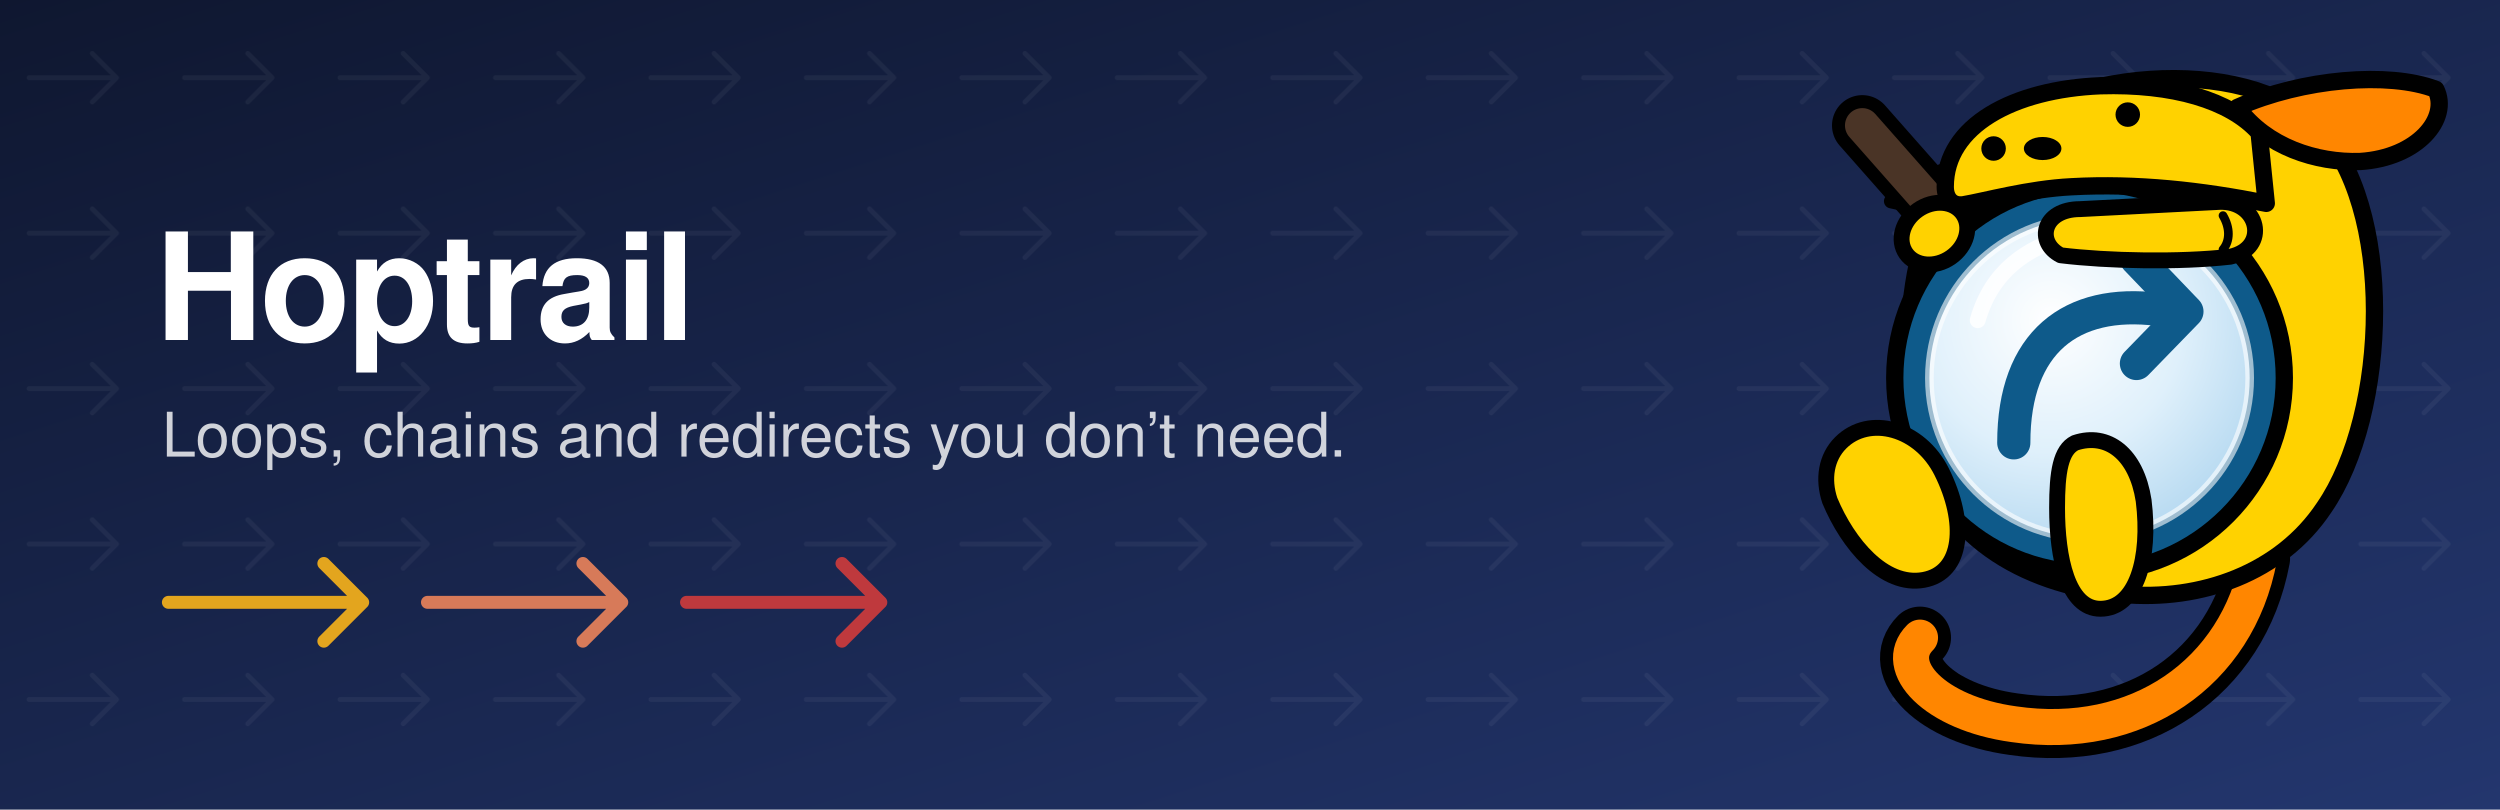
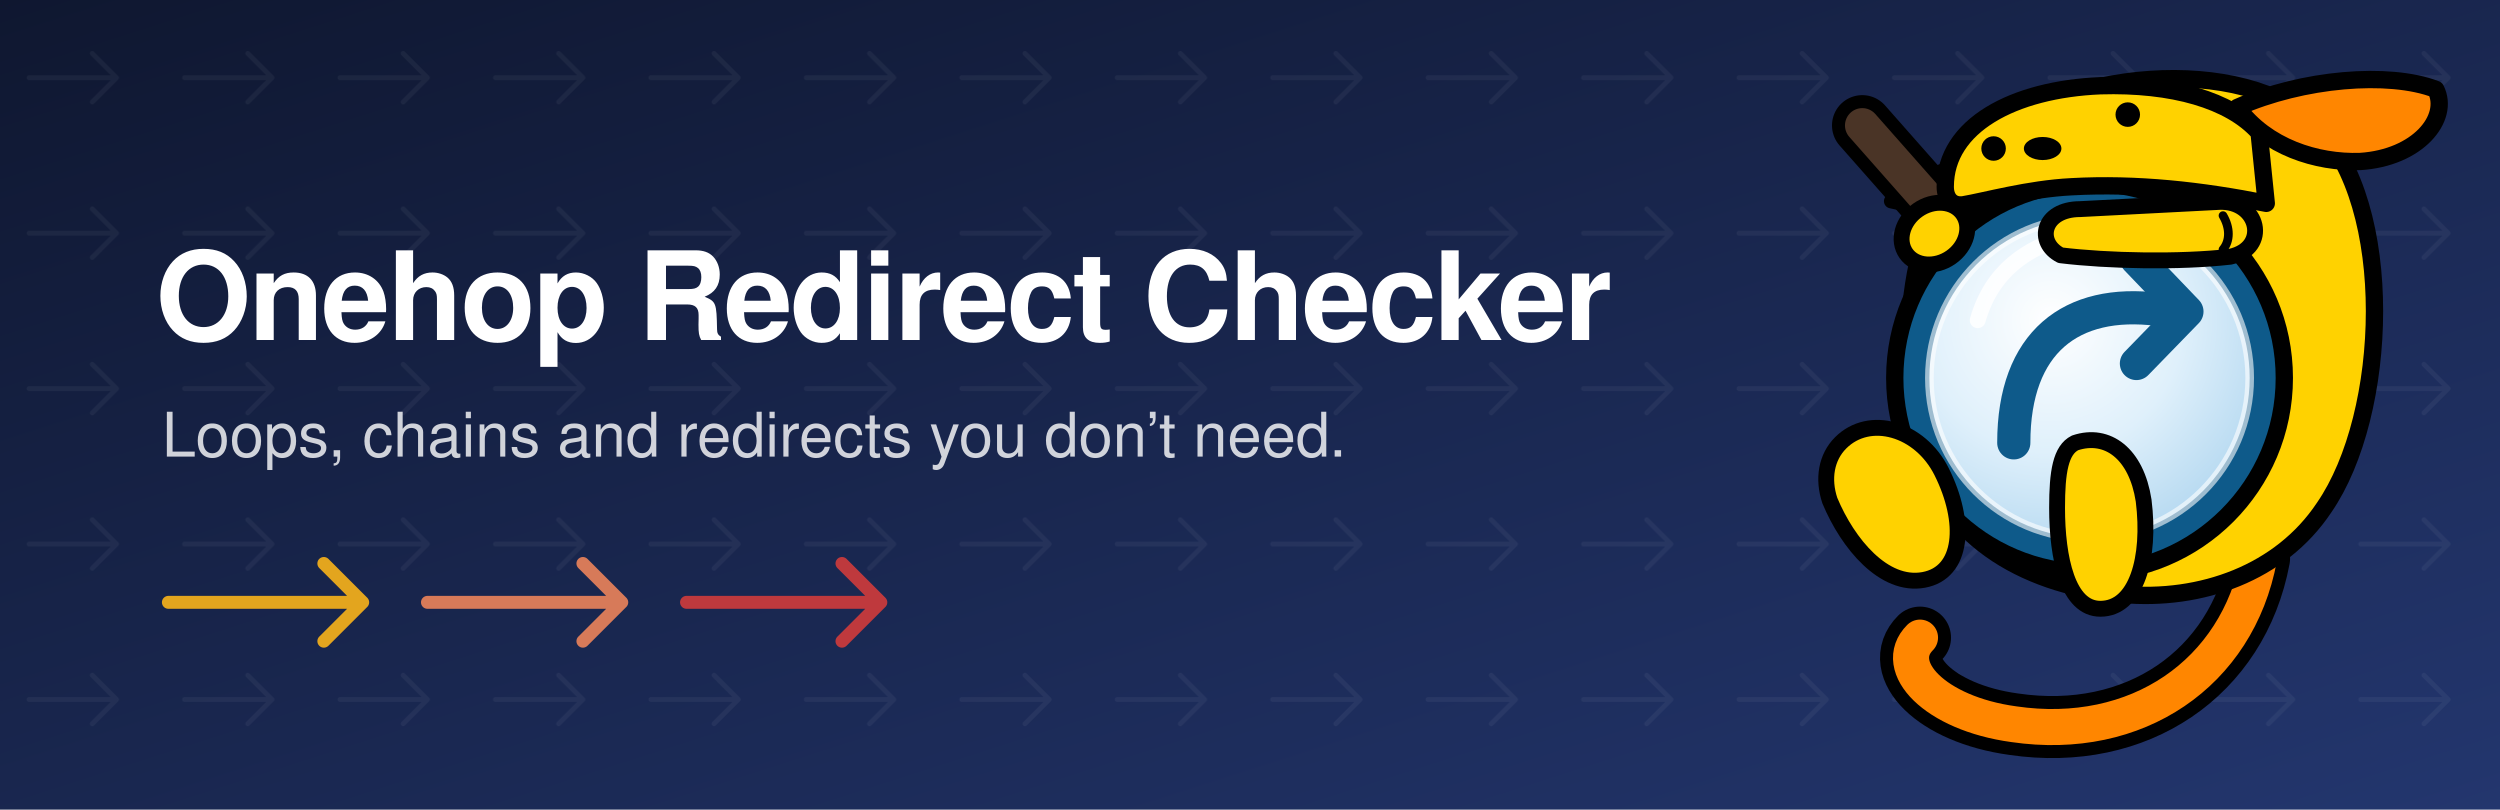
<svg xmlns="http://www.w3.org/2000/svg" viewBox="0 0 1544 500">
  <defs>
    <linearGradient id="bg" x1="0" y1="0" x2="1" y2="1">
      <stop offset="0" stop-color="#0f1730" />
      <stop offset="1" stop-color="#23366e" />
    </linearGradient>
    <pattern id="arrows" width="96" height="96" patternUnits="userSpaceOnUse">
      <path d="M18 48h54m-15-15 15 15-15 15" fill="none" stroke="#fff" stroke-opacity=".05" stroke-width="3" stroke-linecap="round" stroke-linejoin="round" />
    </pattern>
  </defs>
  <rect width="1544" height="500" fill="url(#bg)" />
  <rect width="1544" height="500" fill="url(#arrows)" />
  <g fill="none" stroke-linecap="round" stroke-linejoin="round">
    <path d="M104 372 h120 m-24 -24 24 24 -24 24" stroke="#fab219" stroke-width="8" opacity=".9" />
    <path d="M264 372 h120 m-24 -24 24 24 -24 24" stroke="#ec835a" stroke-width="8" opacity=".9" />
    <path d="M424 372 h120 m-24 -24 24 24 -24 24" stroke="#d03b3b" stroke-width="8" opacity=".9" />
  </g>
-   <text x="96" y="210" fill="#fff" font-family="-apple-system, BlinkMacSystemFont, 'Segoe UI', Helvetica, Arial, sans-serif" font-size="92" font-weight="700" letter-spacing="-2">Hoptrail</text>
+   <text x="96" y="210" fill="#fff" font-family="-apple-system, BlinkMacSystemFont, 'Segoe UI', Helvetica, Arial, sans-serif" font-size="76" font-weight="700" letter-spacing="-1.5">Onehop Redirect Checker</text>
  <text x="100" y="282" fill="#fff" fill-opacity=".8" font-family="-apple-system, BlinkMacSystemFont, 'Segoe UI', Helvetica, Arial, sans-serif" font-size="38">Loops, chains and redirects you don’t need.</text>
  <svg x="1110" y="24" width="410" height="450" viewBox="0 0 920 1010">
    <defs>
      <radialGradient id="lens" cx="38%" cy="32%" r="75%">
        <stop offset="0" stop-color="#ffffff" />
        <stop offset=".55" stop-color="#dff0fb" />
        <stop offset="1" stop-color="#b4d8f0" />
      </radialGradient>
    </defs>
    <g stroke="#000" stroke-linejoin="round" stroke-linecap="round">
      <path d="M640 720 C610 880 470 975 300 950 C190 935 130 870 170 830" fill="none" stroke-width="86" />
      <path d="M640 720 C610 880 470 975 300 950 C190 935 130 870 170 830" fill="none" stroke="#ff8600" stroke-width="50" />
      <path d="M250 150 C360 40 620 20 720 120 C830 230 820 520 730 650 C670 740 560 780 450 770 C330 760 200 700 170 560 C140 420 150 250 250 150 Z" fill="#ffd200" stroke-width="24" />
      <path d="M610 95 C700 55 820 45 885 70 C905 110 860 165 780 170 C720 172 650 150 610 95 Z" fill="#ff8600" stroke-width="24" />
      <path d="M230 175 C190 185 145 200 130 225 C170 235 215 225 245 210 Z" fill="#ff8600" stroke-width="20" />
      <path d="M240 290 L90 120" stroke-width="84" />
      <path d="M240 290 L90 120" stroke="#4a3426" stroke-width="48" />
      <circle cx="405" cy="470" r="270" fill="#0e5a8a" stroke-width="24" />
      <circle cx="405" cy="470" r="222" fill="url(#lens)" stroke="none" />
      <circle cx="405" cy="470" r="222" fill="none" stroke="#fff" stroke-width="12" stroke-opacity=".6" />
      <path d="M300 560 C300 420 380 360 500 375" fill="none" stroke="#0e5a8a" stroke-width="46" />
      <path d="M470 305 L540 378 L470 450" fill="none" stroke="#0e5a8a" stroke-width="46" />
      <path d="M250 390 C270 320 320 290 370 275" fill="none" stroke="#fff" stroke-width="22" stroke-opacity=".85" />
      <path d="M205 205 C205 120 300 70 420 65 C520 62 600 85 640 130 L650 228 C560 210 470 200 380 205 C320 208 260 225 230 230 C215 232 205 222 205 205 Z" fill="#ffd200" stroke-width="24" />
      <circle cx="272" cy="152" r="17" fill="#000" stroke="none" />
      <circle cx="458" cy="105" r="17" fill="#000" stroke="none" />
      <ellipse cx="340" cy="152" rx="26" ry="16" fill="#000" stroke="none" />
      <path d="M365 300 C330 282 340 236 392 236 L585 226 C640 224 655 290 600 302 C530 310 430 308 365 300 Z" fill="#ffd200" stroke-width="22" />
      <path d="M590 245 C600 262 600 280 590 292" fill="none" stroke-width="12" />
      <ellipse cx="190" cy="270" rx="48" ry="40" fill="#ffd200" stroke-width="22" transform="rotate(-35 190 270)" />
      <path d="M60 560 C100 520 170 540 200 600 C235 670 230 740 175 750 C120 760 70 700 45 640 C35 610 40 580 60 560 Z" fill="#ffd200" stroke-width="22" />
      <path d="M385 560 C430 545 470 575 480 640 C490 720 470 790 420 790 C375 790 360 720 360 650 C360 600 365 570 385 560 Z" fill="#ffd200" stroke-width="22" />
    </g>
  </svg>
</svg>
